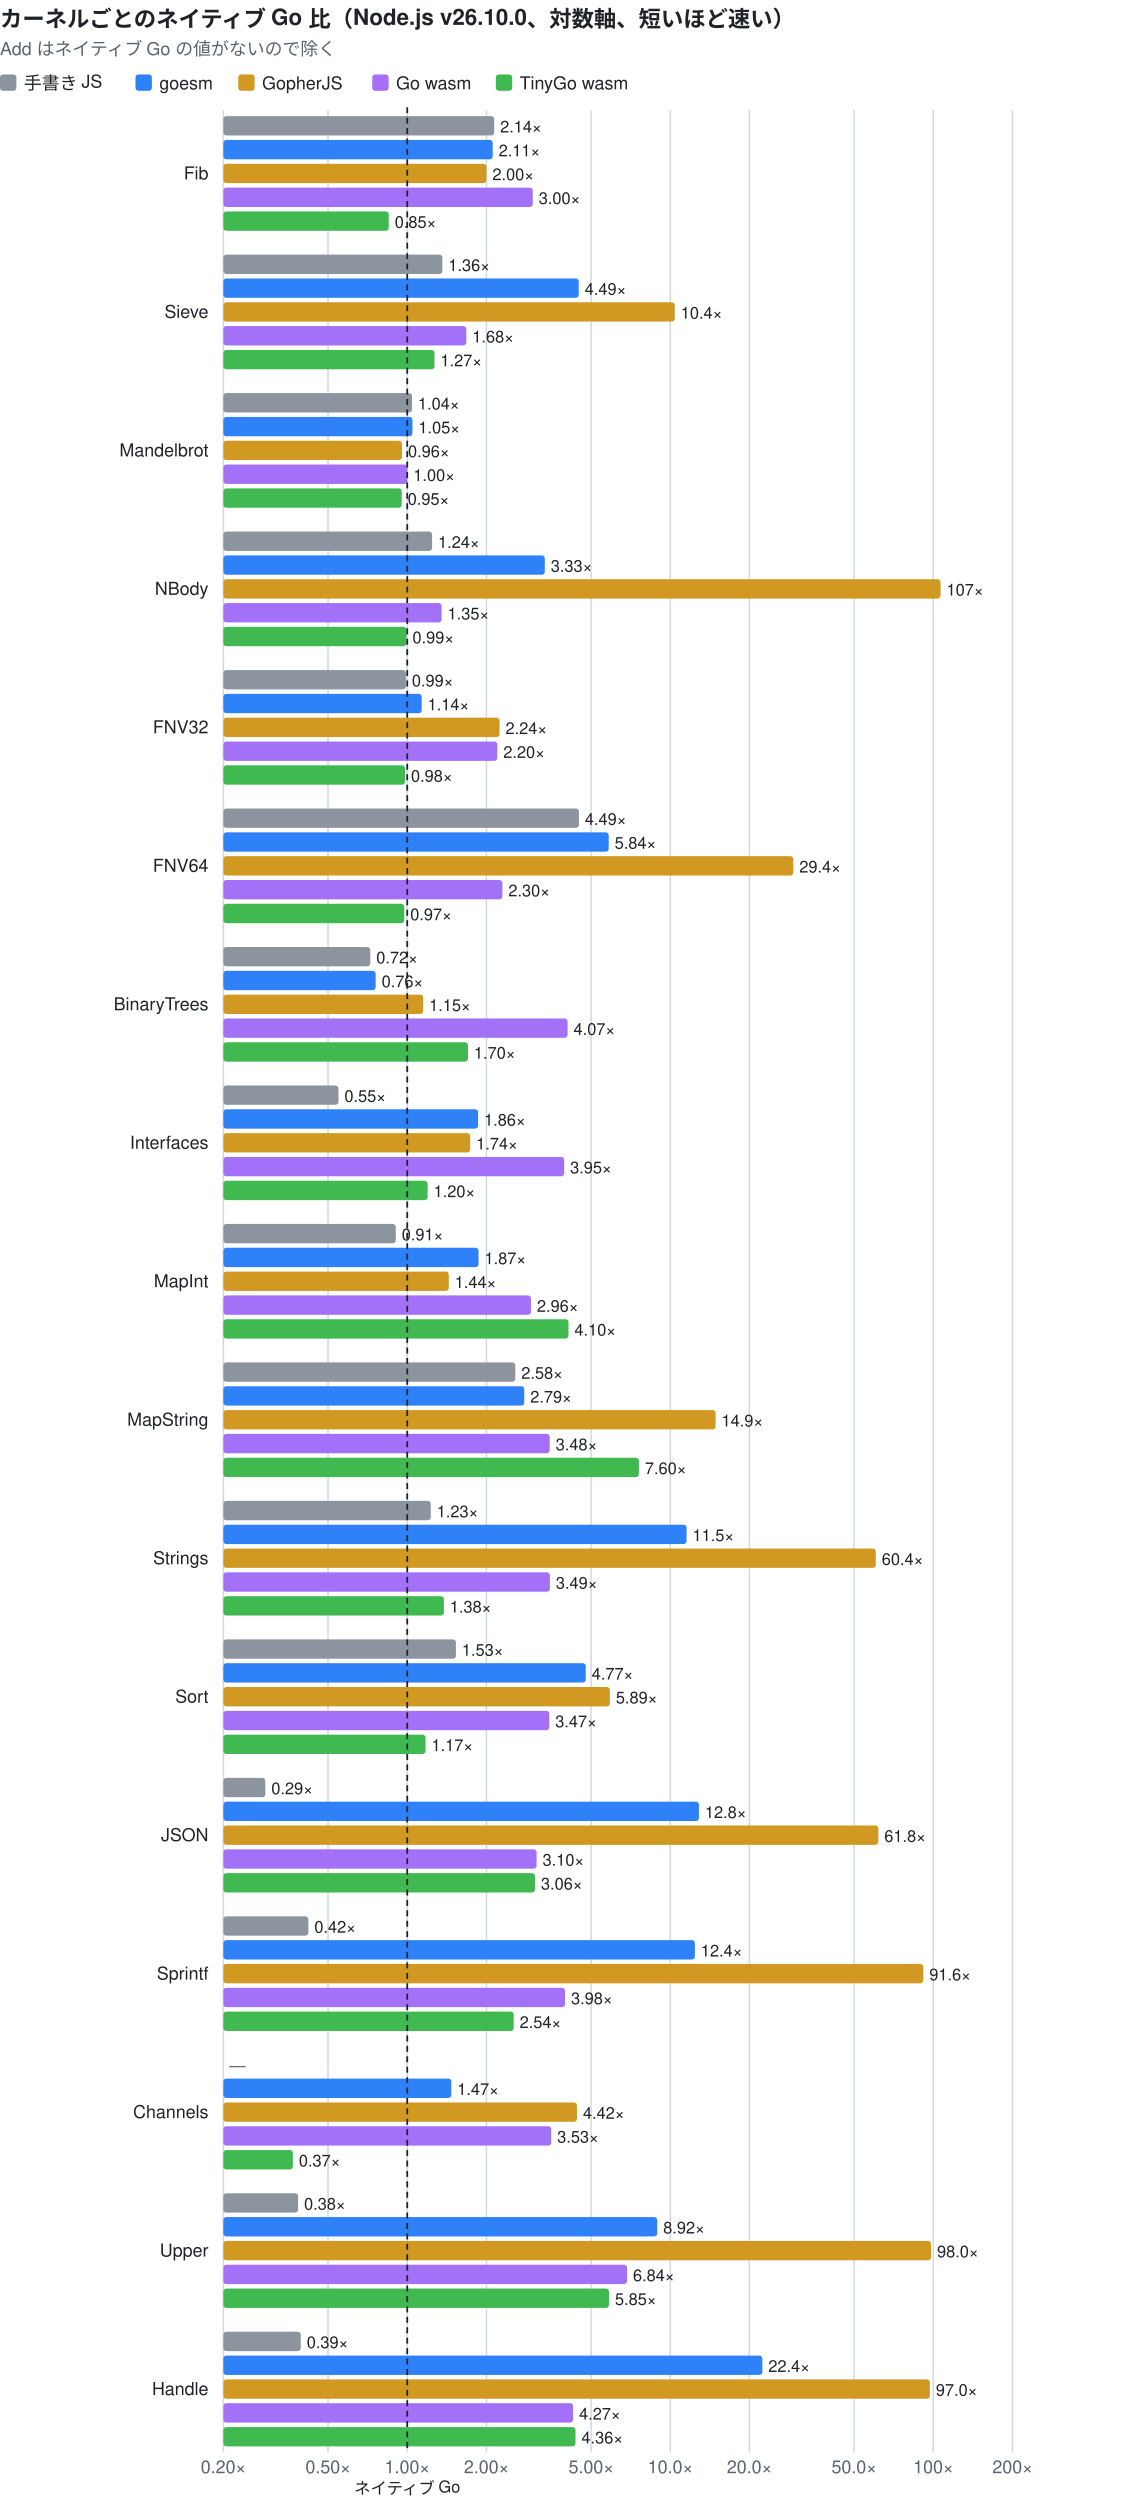
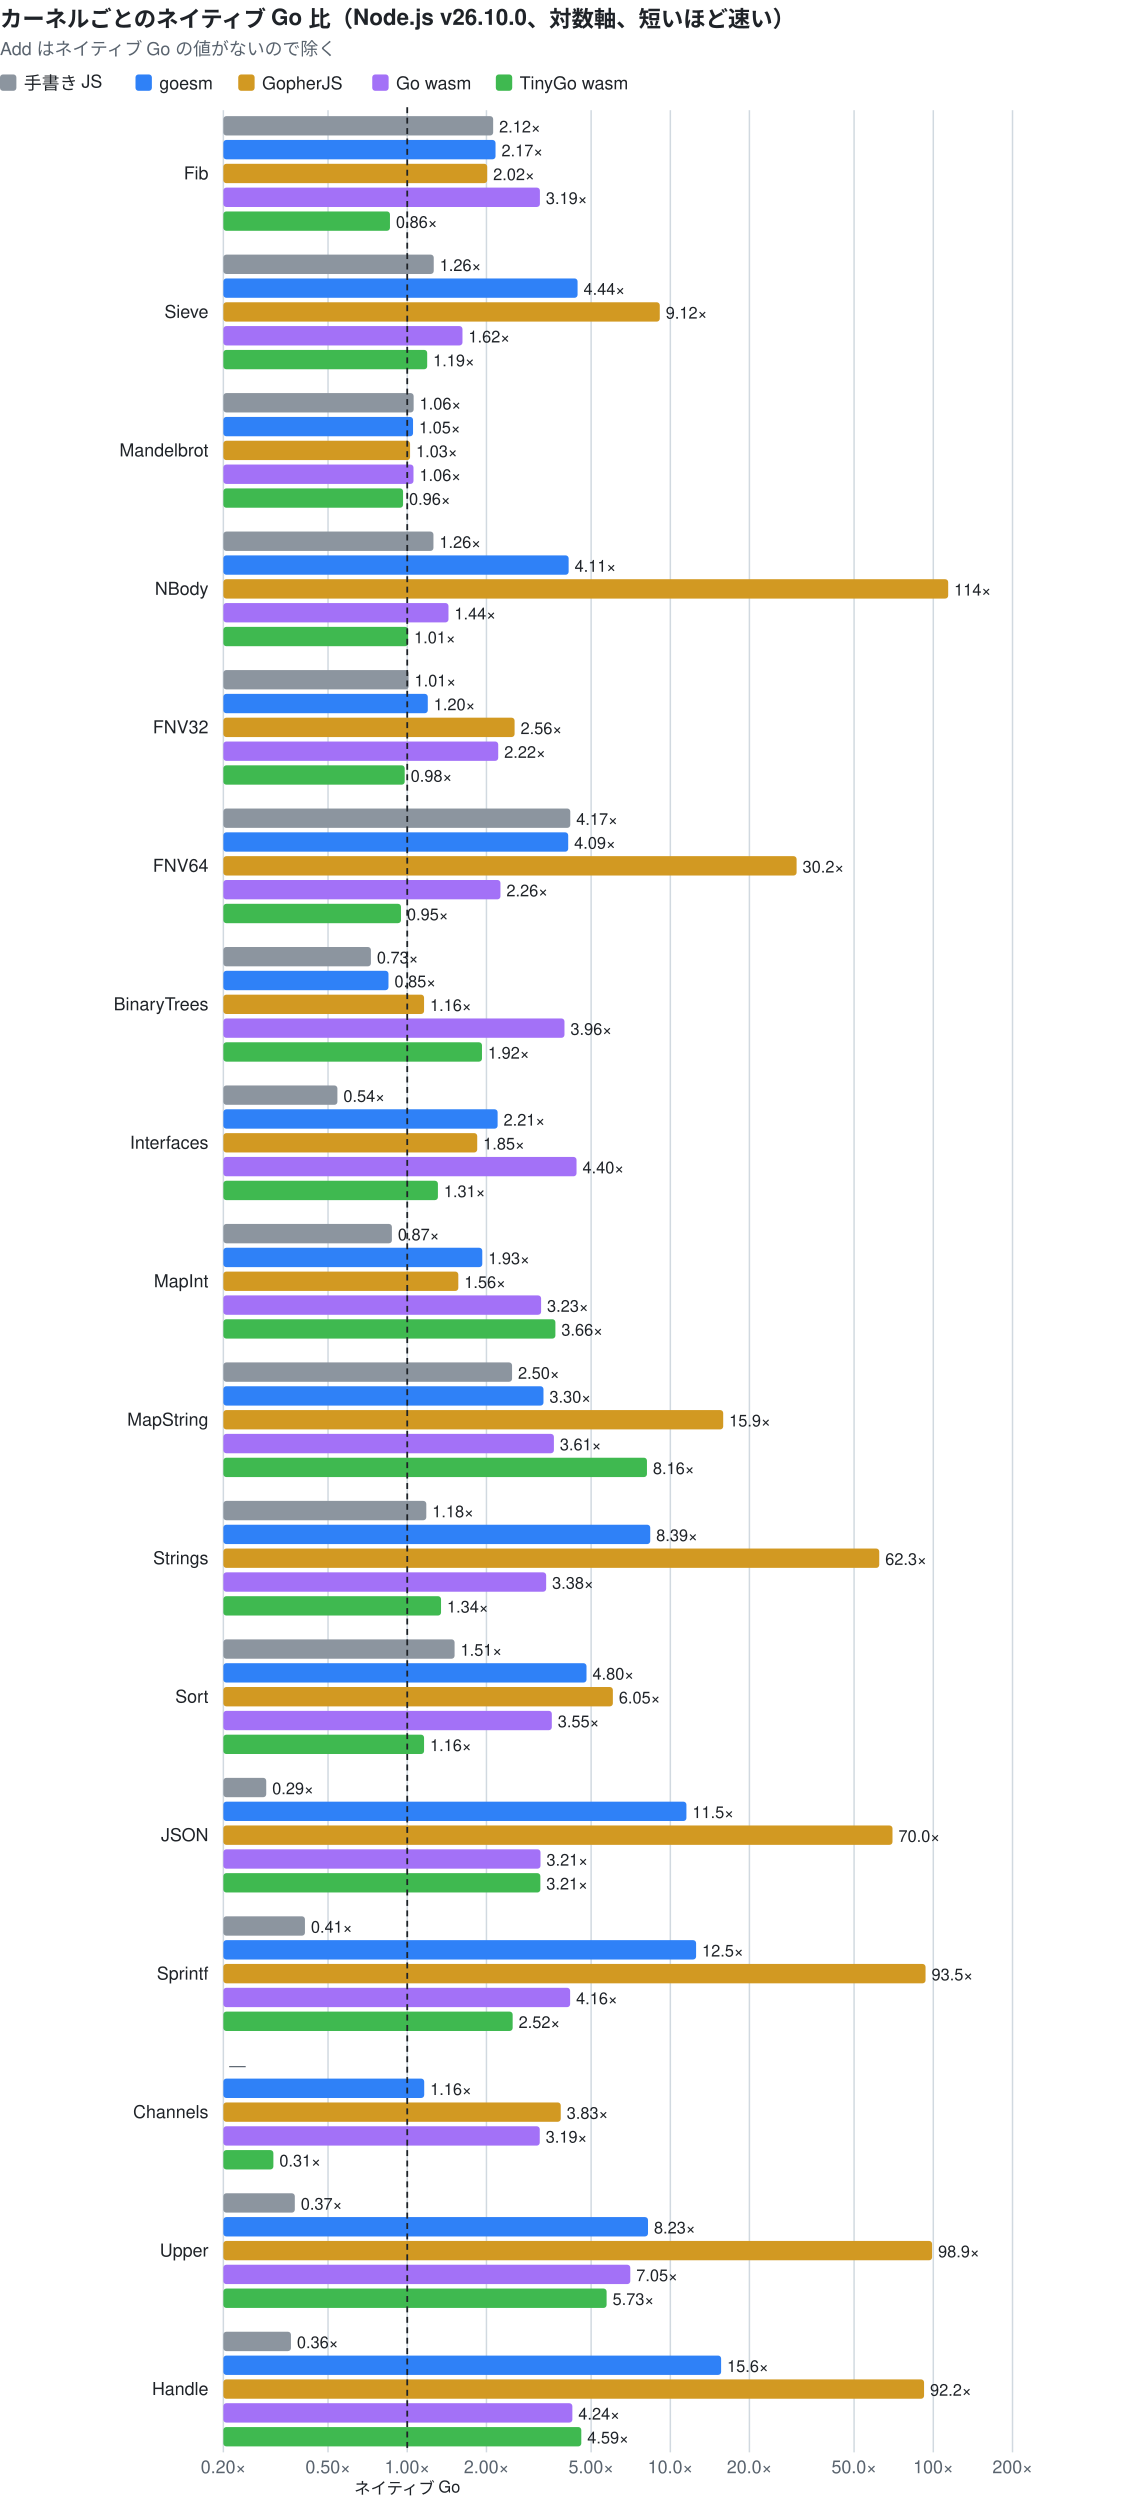
<svg xmlns="http://www.w3.org/2000/svg" width="760" height="1679" viewBox="0 0 760 1679" font-family="-apple-system, 'Segoe UI', Helvetica, Arial, 'Hiragino Sans', 'Noto Sans CJK JP', 'Yu Gothic', sans-serif" font-size="12">
  <style>.t{fill:#1f2328}.m{fill:#59636e}.g{stroke:#d1d9e0}.r{stroke:#1f2328}@media (prefers-color-scheme:dark){.t{fill:#f0f6fc}.m{fill:#9198a1}.g{stroke:#3d444d}.r{stroke:#f0f6fc}}</style>
  <text class="t" x="0" y="18" font-size="15" font-weight="600">カーネルごとのネイティブ Go 比（Node.js v26.10.0、対数軸、短いほど速い）</text>
  <text class="m" x="0" y="37">Add はネイティブ Go の値がないので除く</text>
  <rect x="0" y="50" width="11" height="11" rx="2" fill="#8c959f" />
  <text class="t" x="16" y="60">手書き JS</text>
  <rect x="91" y="50" width="11" height="11" rx="2" fill="#2f81f7" />
  <text class="t" x="107" y="60">goesm</text>
  <rect x="160" y="50" width="11" height="11" rx="2" fill="#d29922" />
  <text class="t" x="176" y="60">GopherJS</text>
  <rect x="250" y="50" width="11" height="11" rx="2" fill="#a371f7" />
  <text class="t" x="266" y="60">Go wasm</text>
  <rect x="333" y="50" width="11" height="11" rx="2" fill="#3fb950" />
  <text class="t" x="349" y="60">TinyGo wasm</text>
  <line class="g" x1="150.0" y1="74" x2="150.0" y2="1647" />
  <text class="m" x="150.0" y="1661" text-anchor="middle">0.20×</text>
  <line class="g" x1="220.3" y1="74" x2="220.3" y2="1647" />
  <text class="m" x="220.3" y="1661" text-anchor="middle">0.50×</text>
  <line class="g" x1="273.5" y1="74" x2="273.5" y2="1647" />
  <text class="m" x="273.5" y="1661" text-anchor="middle">1.00×</text>
  <line class="g" x1="326.7" y1="74" x2="326.7" y2="1647" />
  <text class="m" x="326.7" y="1661" text-anchor="middle">2.00×</text>
  <line class="g" x1="397.0" y1="74" x2="397.0" y2="1647" />
  <text class="m" x="397.0" y="1661" text-anchor="middle">5.00×</text>
  <line class="g" x1="450.2" y1="74" x2="450.2" y2="1647" />
  <text class="m" x="450.2" y="1661" text-anchor="middle">10.0×</text>
  <line class="g" x1="503.3" y1="74" x2="503.3" y2="1647" />
  <text class="m" x="503.3" y="1661" text-anchor="middle">20.0×</text>
  <line class="g" x1="573.6" y1="74" x2="573.6" y2="1647" />
  <text class="m" x="573.6" y="1661" text-anchor="middle">50.0×</text>
  <line class="g" x1="626.8" y1="74" x2="626.8" y2="1647" />
  <text class="m" x="626.8" y="1661" text-anchor="middle">100×</text>
  <line class="g" x1="680.0" y1="74" x2="680.0" y2="1647" />
  <text class="m" x="680.0" y="1661" text-anchor="middle">200×</text>
  <text class="t" x="140" y="120.5" text-anchor="end">Fib</text>
-   <rect x="150" y="78" width="181.9" height="13" rx="2" fill="#8c959f" />
-   <text class="t" x="335.9" y="89" font-size="11">2.14×</text>
-   <rect x="150" y="94" width="180.9" height="13" rx="2" fill="#2f81f7" />
-   <text class="t" x="334.9" y="105" font-size="11">2.11×</text>
-   <rect x="150" y="110" width="176.7" height="13" rx="2" fill="#d29922" />
-   <text class="t" x="330.7" y="121" font-size="11">2.00×</text>
-   <rect x="150" y="126" width="207.8" height="13" rx="2" fill="#a371f7" />
-   <text class="t" x="361.8" y="137" font-size="11">3.00×</text>
-   <rect x="150" y="142" width="111.1" height="13" rx="2" fill="#3fb950" />
-   <text class="t" x="265.1" y="153" font-size="11">0.85×</text>
+   <rect x="150" y="78" width="181.2" height="13" rx="2" fill="#8c959f" />
+   <text class="t" x="335.2" y="89" font-size="11">2.12×</text>
+   <rect x="150" y="94" width="182.8" height="13" rx="2" fill="#2f81f7" />
+   <text class="t" x="336.8" y="105" font-size="11">2.17×</text>
+   <rect x="150" y="110" width="177.2" height="13" rx="2" fill="#d29922" />
+   <text class="t" x="331.2" y="121" font-size="11">2.02×</text>
+   <rect x="150" y="126" width="212.6" height="13" rx="2" fill="#a371f7" />
+   <text class="t" x="366.6" y="137" font-size="11">3.19×</text>
+   <rect x="150" y="142" width="111.9" height="13" rx="2" fill="#3fb950" />
+   <text class="t" x="265.9" y="153" font-size="11">0.86×</text>
  <text class="t" x="140" y="213.5" text-anchor="end">Sieve</text>
-   <rect x="150" y="171" width="147.1" height="13" rx="2" fill="#8c959f" />
-   <text class="t" x="301.1" y="182" font-size="11">1.36×</text>
-   <rect x="150" y="187" width="238.7" height="13" rx="2" fill="#2f81f7" />
-   <text class="t" x="392.7" y="198" font-size="11">4.49×</text>
-   <rect x="150" y="203" width="303.2" height="13" rx="2" fill="#d29922" />
-   <text class="t" x="457.2" y="214" font-size="11">10.4×</text>
-   <rect x="150" y="219" width="163.2" height="13" rx="2" fill="#a371f7" />
-   <text class="t" x="317.2" y="230" font-size="11">1.68×</text>
-   <rect x="150" y="235" width="141.8" height="13" rx="2" fill="#3fb950" />
-   <text class="t" x="295.8" y="246" font-size="11">1.27×</text>
+   <rect x="150" y="171" width="141.3" height="13" rx="2" fill="#8c959f" />
+   <text class="t" x="295.3" y="182" font-size="11">1.26×</text>
+   <rect x="150" y="187" width="237.9" height="13" rx="2" fill="#2f81f7" />
+   <text class="t" x="391.9" y="198" font-size="11">4.44×</text>
+   <rect x="150" y="203" width="293.1" height="13" rx="2" fill="#d29922" />
+   <text class="t" x="447.1" y="214" font-size="11">9.12×</text>
+   <rect x="150" y="219" width="160.6" height="13" rx="2" fill="#a371f7" />
+   <text class="t" x="314.6" y="230" font-size="11">1.62×</text>
+   <rect x="150" y="235" width="136.9" height="13" rx="2" fill="#3fb950" />
+   <text class="t" x="290.9" y="246" font-size="11">1.19×</text>
  <text class="t" x="140" y="306.5" text-anchor="end">Mandelbrot</text>
-   <rect x="150" y="264" width="126.7" height="13" rx="2" fill="#8c959f" />
-   <text class="t" x="280.7" y="275" font-size="11">1.04×</text>
-   <rect x="150" y="280" width="127.0" height="13" rx="2" fill="#2f81f7" />
-   <text class="t" x="281.0" y="291" font-size="11">1.05×</text>
-   <rect x="150" y="296" width="120.0" height="13" rx="2" fill="#d29922" />
-   <text class="t" x="274.0" y="307" font-size="11">0.96×</text>
-   <rect x="150" y="312" width="123.6" height="13" rx="2" fill="#a371f7" />
-   <text class="t" x="277.6" y="323" font-size="11">1.00×</text>
-   <rect x="150" y="328" width="119.8" height="13" rx="2" fill="#3fb950" />
-   <text class="t" x="273.8" y="339" font-size="11">0.95×</text>
+   <rect x="150" y="264" width="127.8" height="13" rx="2" fill="#8c959f" />
+   <text class="t" x="281.8" y="275" font-size="11">1.06×</text>
+   <rect x="150" y="280" width="127.4" height="13" rx="2" fill="#2f81f7" />
+   <text class="t" x="281.4" y="291" font-size="11">1.05×</text>
+   <rect x="150" y="296" width="125.4" height="13" rx="2" fill="#d29922" />
+   <text class="t" x="279.4" y="307" font-size="11">1.03×</text>
+   <rect x="150" y="312" width="127.7" height="13" rx="2" fill="#a371f7" />
+   <text class="t" x="281.7" y="323" font-size="11">1.06×</text>
+   <rect x="150" y="328" width="120.7" height="13" rx="2" fill="#3fb950" />
+   <text class="t" x="274.7" y="339" font-size="11">0.96×</text>
  <text class="t" x="140" y="399.5" text-anchor="end">NBody</text>
-   <rect x="150" y="357" width="140.2" height="13" rx="2" fill="#8c959f" />
-   <text class="t" x="294.2" y="368" font-size="11">1.24×</text>
-   <rect x="150" y="373" width="215.9" height="13" rx="2" fill="#2f81f7" />
-   <text class="t" x="369.9" y="384" font-size="11">3.33×</text>
-   <rect x="150" y="389" width="481.7" height="13" rx="2" fill="#d29922" />
-   <text class="t" x="635.7" y="400" font-size="11">107×</text>
-   <rect x="150" y="405" width="146.6" height="13" rx="2" fill="#a371f7" />
-   <text class="t" x="300.6" y="416" font-size="11">1.35×</text>
-   <rect x="150" y="421" width="123.0" height="13" rx="2" fill="#3fb950" />
-   <text class="t" x="277.0" y="432" font-size="11">0.99×</text>
+   <rect x="150" y="357" width="141.1" height="13" rx="2" fill="#8c959f" />
+   <text class="t" x="295.1" y="368" font-size="11">1.26×</text>
+   <rect x="150" y="373" width="231.9" height="13" rx="2" fill="#2f81f7" />
+   <text class="t" x="385.9" y="384" font-size="11">4.11×</text>
+   <rect x="150" y="389" width="486.8" height="13" rx="2" fill="#d29922" />
+   <text class="t" x="640.8" y="400" font-size="11">114×</text>
+   <rect x="150" y="405" width="151.2" height="13" rx="2" fill="#a371f7" />
+   <text class="t" x="305.2" y="416" font-size="11">1.44×</text>
+   <rect x="150" y="421" width="124.1" height="13" rx="2" fill="#3fb950" />
+   <text class="t" x="278.1" y="432" font-size="11">1.01×</text>
  <text class="t" x="140" y="492.5" text-anchor="end">FNV32</text>
-   <rect x="150" y="450" width="122.6" height="13" rx="2" fill="#8c959f" />
-   <text class="t" x="276.6" y="461" font-size="11">0.99×</text>
-   <rect x="150" y="466" width="133.2" height="13" rx="2" fill="#2f81f7" />
-   <text class="t" x="287.2" y="477" font-size="11">1.14×</text>
-   <rect x="150" y="482" width="185.5" height="13" rx="2" fill="#d29922" />
-   <text class="t" x="339.5" y="493" font-size="11">2.24×</text>
-   <rect x="150" y="498" width="184.0" height="13" rx="2" fill="#a371f7" />
-   <text class="t" x="338.0" y="509" font-size="11">2.20×</text>
-   <rect x="150" y="514" width="122.0" height="13" rx="2" fill="#3fb950" />
-   <text class="t" x="276.0" y="525" font-size="11">0.98×</text>
+   <rect x="150" y="450" width="124.4" height="13" rx="2" fill="#8c959f" />
+   <text class="t" x="278.4" y="461" font-size="11">1.01×</text>
+   <rect x="150" y="466" width="137.3" height="13" rx="2" fill="#2f81f7" />
+   <text class="t" x="291.3" y="477" font-size="11">1.20×</text>
+   <rect x="150" y="482" width="195.6" height="13" rx="2" fill="#d29922" />
+   <text class="t" x="349.6" y="493" font-size="11">2.56×</text>
+   <rect x="150" y="498" width="184.6" height="13" rx="2" fill="#a371f7" />
+   <text class="t" x="338.6" y="509" font-size="11">2.22×</text>
+   <rect x="150" y="514" width="121.8" height="13" rx="2" fill="#3fb950" />
+   <text class="t" x="275.8" y="525" font-size="11">0.98×</text>
  <text class="t" x="140" y="585.5" text-anchor="end">FNV64</text>
-   <rect x="150" y="543" width="238.8" height="13" rx="2" fill="#8c959f" />
-   <text class="t" x="392.8" y="554" font-size="11">4.49×</text>
-   <rect x="150" y="559" width="258.8" height="13" rx="2" fill="#2f81f7" />
-   <text class="t" x="412.8" y="570" font-size="11">5.84×</text>
-   <rect x="150" y="575" width="382.8" height="13" rx="2" fill="#d29922" />
-   <text class="t" x="536.8" y="586" font-size="11">29.4×</text>
-   <rect x="150" y="591" width="187.4" height="13" rx="2" fill="#a371f7" />
-   <text class="t" x="341.4" y="602" font-size="11">2.30×</text>
-   <rect x="150" y="607" width="121.5" height="13" rx="2" fill="#3fb950" />
-   <text class="t" x="275.5" y="618" font-size="11">0.97×</text>
+   <rect x="150" y="543" width="233.0" height="13" rx="2" fill="#8c959f" />
+   <text class="t" x="387.0" y="554" font-size="11">4.17×</text>
+   <rect x="150" y="559" width="231.6" height="13" rx="2" fill="#2f81f7" />
+   <text class="t" x="385.6" y="570" font-size="11">4.09×</text>
+   <rect x="150" y="575" width="385.0" height="13" rx="2" fill="#d29922" />
+   <text class="t" x="539.0" y="586" font-size="11">30.2×</text>
+   <rect x="150" y="591" width="186.1" height="13" rx="2" fill="#a371f7" />
+   <text class="t" x="340.1" y="602" font-size="11">2.26×</text>
+   <rect x="150" y="607" width="119.3" height="13" rx="2" fill="#3fb950" />
+   <text class="t" x="273.3" y="618" font-size="11">0.95×</text>
  <text class="t" x="140" y="678.5" text-anchor="end">BinaryTrees</text>
-   <rect x="150" y="636" width="98.7" height="13" rx="2" fill="#8c959f" />
-   <text class="t" x="252.7" y="647" font-size="11">0.72×</text>
-   <rect x="150" y="652" width="102.3" height="13" rx="2" fill="#2f81f7" />
-   <text class="t" x="256.3" y="663" font-size="11">0.76×</text>
-   <rect x="150" y="668" width="134.2" height="13" rx="2" fill="#d29922" />
-   <text class="t" x="288.2" y="679" font-size="11">1.15×</text>
-   <rect x="150" y="684" width="231.2" height="13" rx="2" fill="#a371f7" />
-   <text class="t" x="385.2" y="695" font-size="11">4.07×</text>
-   <rect x="150" y="700" width="164.3" height="13" rx="2" fill="#3fb950" />
-   <text class="t" x="318.3" y="711" font-size="11">1.70×</text>
+   <rect x="150" y="636" width="99.1" height="13" rx="2" fill="#8c959f" />
+   <text class="t" x="253.1" y="647" font-size="11">0.73×</text>
+   <rect x="150" y="652" width="110.9" height="13" rx="2" fill="#2f81f7" />
+   <text class="t" x="264.9" y="663" font-size="11">0.85×</text>
+   <rect x="150" y="668" width="134.8" height="13" rx="2" fill="#d29922" />
+   <text class="t" x="288.8" y="679" font-size="11">1.16×</text>
+   <rect x="150" y="684" width="229.1" height="13" rx="2" fill="#a371f7" />
+   <text class="t" x="383.1" y="695" font-size="11">3.96×</text>
+   <rect x="150" y="700" width="173.7" height="13" rx="2" fill="#3fb950" />
+   <text class="t" x="327.7" y="711" font-size="11">1.92×</text>
  <text class="t" x="140" y="771.5" text-anchor="end">Interfaces</text>
-   <rect x="150" y="729" width="77.3" height="13" rx="2" fill="#8c959f" />
-   <text class="t" x="231.3" y="740" font-size="11">0.55×</text>
-   <rect x="150" y="745" width="171.1" height="13" rx="2" fill="#2f81f7" />
-   <text class="t" x="325.1" y="756" font-size="11">1.86×</text>
-   <rect x="150" y="761" width="165.8" height="13" rx="2" fill="#d29922" />
-   <text class="t" x="319.8" y="772" font-size="11">1.74×</text>
-   <rect x="150" y="777" width="228.9" height="13" rx="2" fill="#a371f7" />
-   <text class="t" x="382.9" y="788" font-size="11">3.95×</text>
-   <rect x="150" y="793" width="137.2" height="13" rx="2" fill="#3fb950" />
-   <text class="t" x="291.2" y="804" font-size="11">1.20×</text>
+   <rect x="150" y="729" width="76.6" height="13" rx="2" fill="#8c959f" />
+   <text class="t" x="230.6" y="740" font-size="11">0.54×</text>
+   <rect x="150" y="745" width="184.2" height="13" rx="2" fill="#2f81f7" />
+   <text class="t" x="338.2" y="756" font-size="11">2.21×</text>
+   <rect x="150" y="761" width="170.5" height="13" rx="2" fill="#d29922" />
+   <text class="t" x="324.5" y="772" font-size="11">1.85×</text>
+   <rect x="150" y="777" width="237.2" height="13" rx="2" fill="#a371f7" />
+   <text class="t" x="391.2" y="788" font-size="11">4.40×</text>
+   <rect x="150" y="793" width="144.1" height="13" rx="2" fill="#3fb950" />
+   <text class="t" x="298.1" y="804" font-size="11">1.31×</text>
  <text class="t" x="140" y="864.5" text-anchor="end">MapInt</text>
-   <rect x="150" y="822" width="115.8" height="13" rx="2" fill="#8c959f" />
-   <text class="t" x="269.8" y="833" font-size="11">0.91×</text>
-   <rect x="150" y="838" width="171.4" height="13" rx="2" fill="#2f81f7" />
-   <text class="t" x="325.4" y="849" font-size="11">1.87×</text>
-   <rect x="150" y="854" width="151.4" height="13" rx="2" fill="#d29922" />
-   <text class="t" x="305.4" y="865" font-size="11">1.44×</text>
-   <rect x="150" y="870" width="206.6" height="13" rx="2" fill="#a371f7" />
-   <text class="t" x="360.6" y="881" font-size="11">2.96×</text>
-   <rect x="150" y="886" width="231.8" height="13" rx="2" fill="#3fb950" />
-   <text class="t" x="385.8" y="897" font-size="11">4.10×</text>
+   <rect x="150" y="822" width="113.2" height="13" rx="2" fill="#8c959f" />
+   <text class="t" x="267.2" y="833" font-size="11">0.87×</text>
+   <rect x="150" y="838" width="173.9" height="13" rx="2" fill="#2f81f7" />
+   <text class="t" x="327.9" y="849" font-size="11">1.93×</text>
+   <rect x="150" y="854" width="157.8" height="13" rx="2" fill="#d29922" />
+   <text class="t" x="311.8" y="865" font-size="11">1.56×</text>
+   <rect x="150" y="870" width="213.4" height="13" rx="2" fill="#a371f7" />
+   <text class="t" x="367.4" y="881" font-size="11">3.23×</text>
+   <rect x="150" y="886" width="223.0" height="13" rx="2" fill="#3fb950" />
+   <text class="t" x="377.0" y="897" font-size="11">3.66×</text>
  <text class="t" x="140" y="957.5" text-anchor="end">MapString</text>
-   <rect x="150" y="915" width="196.1" height="13" rx="2" fill="#8c959f" />
-   <text class="t" x="350.1" y="926" font-size="11">2.58×</text>
-   <rect x="150" y="931" width="202.1" height="13" rx="2" fill="#2f81f7" />
-   <text class="t" x="356.1" y="942" font-size="11">2.79×</text>
-   <rect x="150" y="947" width="330.6" height="13" rx="2" fill="#d29922" />
-   <text class="t" x="484.6" y="958" font-size="11">14.9×</text>
-   <rect x="150" y="963" width="219.2" height="13" rx="2" fill="#a371f7" />
-   <text class="t" x="373.2" y="974" font-size="11">3.48×</text>
-   <rect x="150" y="979" width="279.1" height="13" rx="2" fill="#3fb950" />
-   <text class="t" x="433.1" y="990" font-size="11">7.60×</text>
+   <rect x="150" y="915" width="193.9" height="13" rx="2" fill="#8c959f" />
+   <text class="t" x="347.9" y="926" font-size="11">2.50×</text>
+   <rect x="150" y="931" width="215.0" height="13" rx="2" fill="#2f81f7" />
+   <text class="t" x="369.0" y="942" font-size="11">3.30×</text>
+   <rect x="150" y="947" width="335.7" height="13" rx="2" fill="#d29922" />
+   <text class="t" x="489.7" y="958" font-size="11">15.9×</text>
+   <rect x="150" y="963" width="222.0" height="13" rx="2" fill="#a371f7" />
+   <text class="t" x="376.0" y="974" font-size="11">3.61×</text>
+   <rect x="150" y="979" width="284.5" height="13" rx="2" fill="#3fb950" />
+   <text class="t" x="438.5" y="990" font-size="11">8.16×</text>
  <text class="t" x="140" y="1050.5" text-anchor="end">Strings</text>
-   <rect x="150" y="1008" width="139.3" height="13" rx="2" fill="#8c959f" />
-   <text class="t" x="293.3" y="1019" font-size="11">1.23×</text>
-   <rect x="150" y="1024" width="311.1" height="13" rx="2" fill="#2f81f7" />
-   <text class="t" x="465.1" y="1035" font-size="11">11.5×</text>
-   <rect x="150" y="1040" width="438.2" height="13" rx="2" fill="#d29922" />
-   <text class="t" x="592.2" y="1051" font-size="11">60.4×</text>
-   <rect x="150" y="1056" width="219.3" height="13" rx="2" fill="#a371f7" />
-   <text class="t" x="373.3" y="1067" font-size="11">3.49×</text>
-   <rect x="150" y="1072" width="148.1" height="13" rx="2" fill="#3fb950" />
-   <text class="t" x="302.1" y="1083" font-size="11">1.38×</text>
+   <rect x="150" y="1008" width="136.3" height="13" rx="2" fill="#8c959f" />
+   <text class="t" x="290.3" y="1019" font-size="11">1.18×</text>
+   <rect x="150" y="1024" width="286.7" height="13" rx="2" fill="#2f81f7" />
+   <text class="t" x="440.7" y="1035" font-size="11">8.39×</text>
+   <rect x="150" y="1040" width="440.5" height="13" rx="2" fill="#d29922" />
+   <text class="t" x="594.5" y="1051" font-size="11">62.3×</text>
+   <rect x="150" y="1056" width="216.8" height="13" rx="2" fill="#a371f7" />
+   <text class="t" x="370.8" y="1067" font-size="11">3.38×</text>
+   <rect x="150" y="1072" width="146.2" height="13" rx="2" fill="#3fb950" />
+   <text class="t" x="300.2" y="1083" font-size="11">1.34×</text>
  <text class="t" x="140" y="1143.5" text-anchor="end">Sort</text>
-   <rect x="150" y="1101" width="156.2" height="13" rx="2" fill="#8c959f" />
-   <text class="t" x="310.2" y="1112" font-size="11">1.53×</text>
-   <rect x="150" y="1117" width="243.4" height="13" rx="2" fill="#2f81f7" />
-   <text class="t" x="397.4" y="1128" font-size="11">4.77×</text>
-   <rect x="150" y="1133" width="259.6" height="13" rx="2" fill="#d29922" />
-   <text class="t" x="413.6" y="1144" font-size="11">5.89×</text>
-   <rect x="150" y="1149" width="218.9" height="13" rx="2" fill="#a371f7" />
-   <text class="t" x="372.9" y="1160" font-size="11">3.47×</text>
-   <rect x="150" y="1165" width="135.8" height="13" rx="2" fill="#3fb950" />
-   <text class="t" x="289.8" y="1176" font-size="11">1.17×</text>
+   <rect x="150" y="1101" width="155.3" height="13" rx="2" fill="#8c959f" />
+   <text class="t" x="309.3" y="1112" font-size="11">1.51×</text>
+   <rect x="150" y="1117" width="243.9" height="13" rx="2" fill="#2f81f7" />
+   <text class="t" x="397.9" y="1128" font-size="11">4.80×</text>
+   <rect x="150" y="1133" width="261.6" height="13" rx="2" fill="#d29922" />
+   <text class="t" x="415.6" y="1144" font-size="11">6.05×</text>
+   <rect x="150" y="1149" width="220.6" height="13" rx="2" fill="#a371f7" />
+   <text class="t" x="374.6" y="1160" font-size="11">3.55×</text>
+   <rect x="150" y="1165" width="134.8" height="13" rx="2" fill="#3fb950" />
+   <text class="t" x="288.8" y="1176" font-size="11">1.16×</text>
  <text class="t" x="140" y="1236.5" text-anchor="end">JSON</text>
-   <rect x="150" y="1194" width="28.2" height="13" rx="2" fill="#8c959f" />
-   <text class="t" x="182.2" y="1205" font-size="11">0.29×</text>
-   <rect x="150" y="1210" width="319.4" height="13" rx="2" fill="#2f81f7" />
-   <text class="t" x="473.4" y="1221" font-size="11">12.8×</text>
-   <rect x="150" y="1226" width="439.9" height="13" rx="2" fill="#d29922" />
-   <text class="t" x="593.9" y="1237" font-size="11">61.8×</text>
-   <rect x="150" y="1242" width="210.4" height="13" rx="2" fill="#a371f7" />
-   <text class="t" x="364.4" y="1253" font-size="11">3.10×</text>
-   <rect x="150" y="1258" width="209.3" height="13" rx="2" fill="#3fb950" />
-   <text class="t" x="363.3" y="1269" font-size="11">3.06×</text>
+   <rect x="150" y="1194" width="28.8" height="13" rx="2" fill="#8c959f" />
+   <text class="t" x="182.8" y="1205" font-size="11">0.29×</text>
+   <rect x="150" y="1210" width="311.0" height="13" rx="2" fill="#2f81f7" />
+   <text class="t" x="465.0" y="1221" font-size="11">11.5×</text>
+   <rect x="150" y="1226" width="449.4" height="13" rx="2" fill="#d29922" />
+   <text class="t" x="603.4" y="1237" font-size="11">70.0×</text>
+   <rect x="150" y="1242" width="213.0" height="13" rx="2" fill="#a371f7" />
+   <text class="t" x="367.0" y="1253" font-size="11">3.21×</text>
+   <rect x="150" y="1258" width="212.9" height="13" rx="2" fill="#3fb950" />
+   <text class="t" x="366.9" y="1269" font-size="11">3.21×</text>
  <text class="t" x="140" y="1329.5" text-anchor="end">Sprintf</text>
-   <rect x="150" y="1287" width="57.1" height="13" rx="2" fill="#8c959f" />
-   <text class="t" x="211.1" y="1298" font-size="11">0.42×</text>
-   <rect x="150" y="1303" width="316.7" height="13" rx="2" fill="#2f81f7" />
-   <text class="t" x="470.7" y="1314" font-size="11">12.4×</text>
-   <rect x="150" y="1319" width="470.1" height="13" rx="2" fill="#d29922" />
-   <text class="t" x="624.1" y="1330" font-size="11">91.6×</text>
-   <rect x="150" y="1335" width="229.5" height="13" rx="2" fill="#a371f7" />
-   <text class="t" x="383.5" y="1346" font-size="11">3.98×</text>
-   <rect x="150" y="1351" width="195.0" height="13" rx="2" fill="#3fb950" />
-   <text class="t" x="349.0" y="1362" font-size="11">2.54×</text>
+   <rect x="150" y="1287" width="54.8" height="13" rx="2" fill="#8c959f" />
+   <text class="t" x="208.8" y="1298" font-size="11">0.41×</text>
+   <rect x="150" y="1303" width="317.5" height="13" rx="2" fill="#2f81f7" />
+   <text class="t" x="471.5" y="1314" font-size="11">12.5×</text>
+   <rect x="150" y="1319" width="471.6" height="13" rx="2" fill="#d29922" />
+   <text class="t" x="625.6" y="1330" font-size="11">93.5×</text>
+   <rect x="150" y="1335" width="232.9" height="13" rx="2" fill="#a371f7" />
+   <text class="t" x="386.9" y="1346" font-size="11">4.16×</text>
+   <rect x="150" y="1351" width="194.3" height="13" rx="2" fill="#3fb950" />
+   <text class="t" x="348.3" y="1362" font-size="11">2.52×</text>
  <text class="t" x="140" y="1422.5" text-anchor="end">Channels</text>
  <text class="m" x="154" y="1391" font-size="11">—</text>
-   <rect x="150" y="1396" width="153.1" height="13" rx="2" fill="#2f81f7" />
-   <text class="t" x="307.1" y="1407" font-size="11">1.47×</text>
-   <rect x="150" y="1412" width="237.5" height="13" rx="2" fill="#d29922" />
-   <text class="t" x="391.5" y="1423" font-size="11">4.42×</text>
-   <rect x="150" y="1428" width="220.2" height="13" rx="2" fill="#a371f7" />
-   <text class="t" x="374.2" y="1439" font-size="11">3.53×</text>
-   <rect x="150" y="1444" width="46.7" height="13" rx="2" fill="#3fb950" />
-   <text class="t" x="200.7" y="1455" font-size="11">0.37×</text>
+   <rect x="150" y="1396" width="134.9" height="13" rx="2" fill="#2f81f7" />
+   <text class="t" x="288.9" y="1407" font-size="11">1.16×</text>
+   <rect x="150" y="1412" width="226.6" height="13" rx="2" fill="#d29922" />
+   <text class="t" x="380.6" y="1423" font-size="11">3.83×</text>
+   <rect x="150" y="1428" width="212.5" height="13" rx="2" fill="#a371f7" />
+   <text class="t" x="366.5" y="1439" font-size="11">3.19×</text>
+   <rect x="150" y="1444" width="33.6" height="13" rx="2" fill="#3fb950" />
+   <text class="t" x="187.6" y="1455" font-size="11">0.31×</text>
  <text class="t" x="140" y="1515.5" text-anchor="end">Upper</text>
-   <rect x="150" y="1473" width="50.2" height="13" rx="2" fill="#8c959f" />
-   <text class="t" x="204.2" y="1484" font-size="11">0.38×</text>
-   <rect x="150" y="1489" width="291.4" height="13" rx="2" fill="#2f81f7" />
-   <text class="t" x="445.4" y="1500" font-size="11">8.92×</text>
-   <rect x="150" y="1505" width="475.3" height="13" rx="2" fill="#d29922" />
-   <text class="t" x="629.3" y="1516" font-size="11">98.0×</text>
-   <rect x="150" y="1521" width="271.1" height="13" rx="2" fill="#a371f7" />
-   <text class="t" x="425.1" y="1532" font-size="11">6.84×</text>
-   <rect x="150" y="1537" width="259.0" height="13" rx="2" fill="#3fb950" />
-   <text class="t" x="413.0" y="1548" font-size="11">5.85×</text>
+   <rect x="150" y="1473" width="48.0" height="13" rx="2" fill="#8c959f" />
+   <text class="t" x="202.0" y="1484" font-size="11">0.37×</text>
+   <rect x="150" y="1489" width="285.2" height="13" rx="2" fill="#2f81f7" />
+   <text class="t" x="439.2" y="1500" font-size="11">8.23×</text>
+   <rect x="150" y="1505" width="476.0" height="13" rx="2" fill="#d29922" />
+   <text class="t" x="630.0" y="1516" font-size="11">98.9×</text>
+   <rect x="150" y="1521" width="273.3" height="13" rx="2" fill="#a371f7" />
+   <text class="t" x="427.3" y="1532" font-size="11">7.05×</text>
+   <rect x="150" y="1537" width="257.4" height="13" rx="2" fill="#3fb950" />
+   <text class="t" x="411.4" y="1548" font-size="11">5.73×</text>
  <text class="t" x="140" y="1608.5" text-anchor="end">Handle</text>
-   <rect x="150" y="1566" width="52.0" height="13" rx="2" fill="#8c959f" />
-   <text class="t" x="206.0" y="1577" font-size="11">0.39×</text>
-   <rect x="150" y="1582" width="362.0" height="13" rx="2" fill="#2f81f7" />
-   <text class="t" x="516.0" y="1593" font-size="11">22.4×</text>
-   <rect x="150" y="1598" width="474.5" height="13" rx="2" fill="#d29922" />
-   <text class="t" x="628.5" y="1609" font-size="11">97.0×</text>
-   <rect x="150" y="1614" width="234.9" height="13" rx="2" fill="#a371f7" />
-   <text class="t" x="388.9" y="1625" font-size="11">4.27×</text>
-   <rect x="150" y="1630" width="236.5" height="13" rx="2" fill="#3fb950" />
-   <text class="t" x="390.5" y="1641" font-size="11">4.36×</text>
+   <rect x="150" y="1566" width="45.4" height="13" rx="2" fill="#8c959f" />
+   <text class="t" x="199.4" y="1577" font-size="11">0.36×</text>
+   <rect x="150" y="1582" width="334.3" height="13" rx="2" fill="#2f81f7" />
+   <text class="t" x="488.3" y="1593" font-size="11">15.6×</text>
+   <rect x="150" y="1598" width="470.6" height="13" rx="2" fill="#d29922" />
+   <text class="t" x="624.6" y="1609" font-size="11">92.2×</text>
+   <rect x="150" y="1614" width="234.4" height="13" rx="2" fill="#a371f7" />
+   <text class="t" x="388.4" y="1625" font-size="11">4.24×</text>
+   <rect x="150" y="1630" width="240.4" height="13" rx="2" fill="#3fb950" />
+   <text class="t" x="394.4" y="1641" font-size="11">4.59×</text>
  <line class="r" x1="273.5" y1="72" x2="273.5" y2="1647" stroke-dasharray="4 3" stroke-width="1.2" />
  <text class="t" x="273.5" y="1675" text-anchor="middle" font-size="11">ネイティブ Go</text>
</svg>
